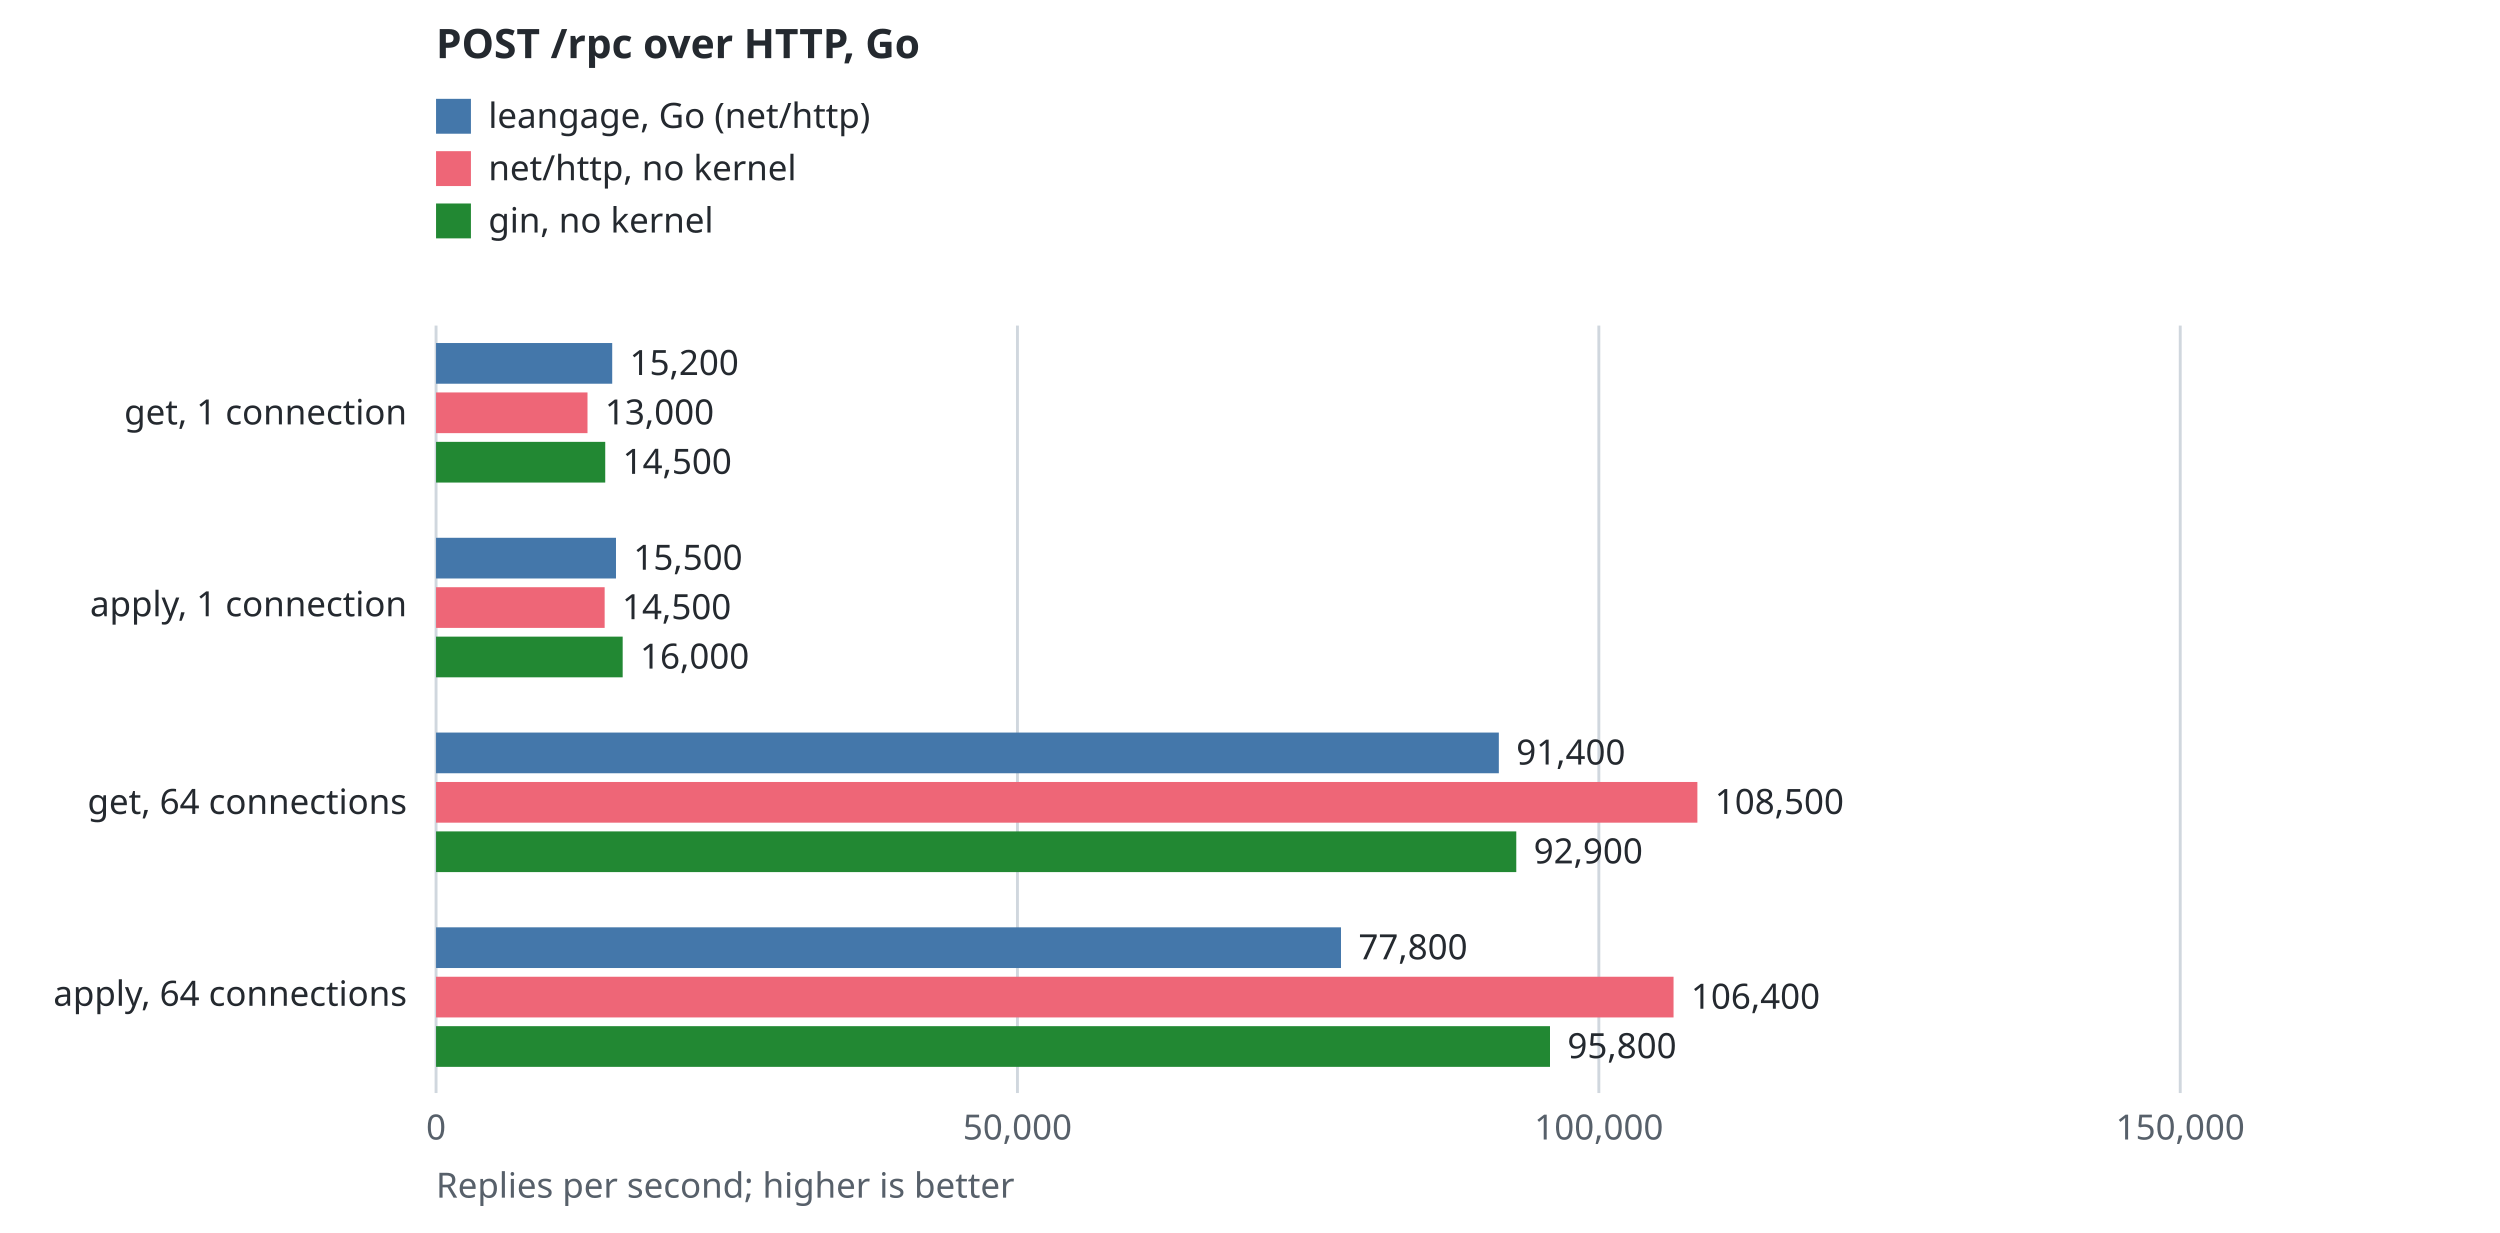
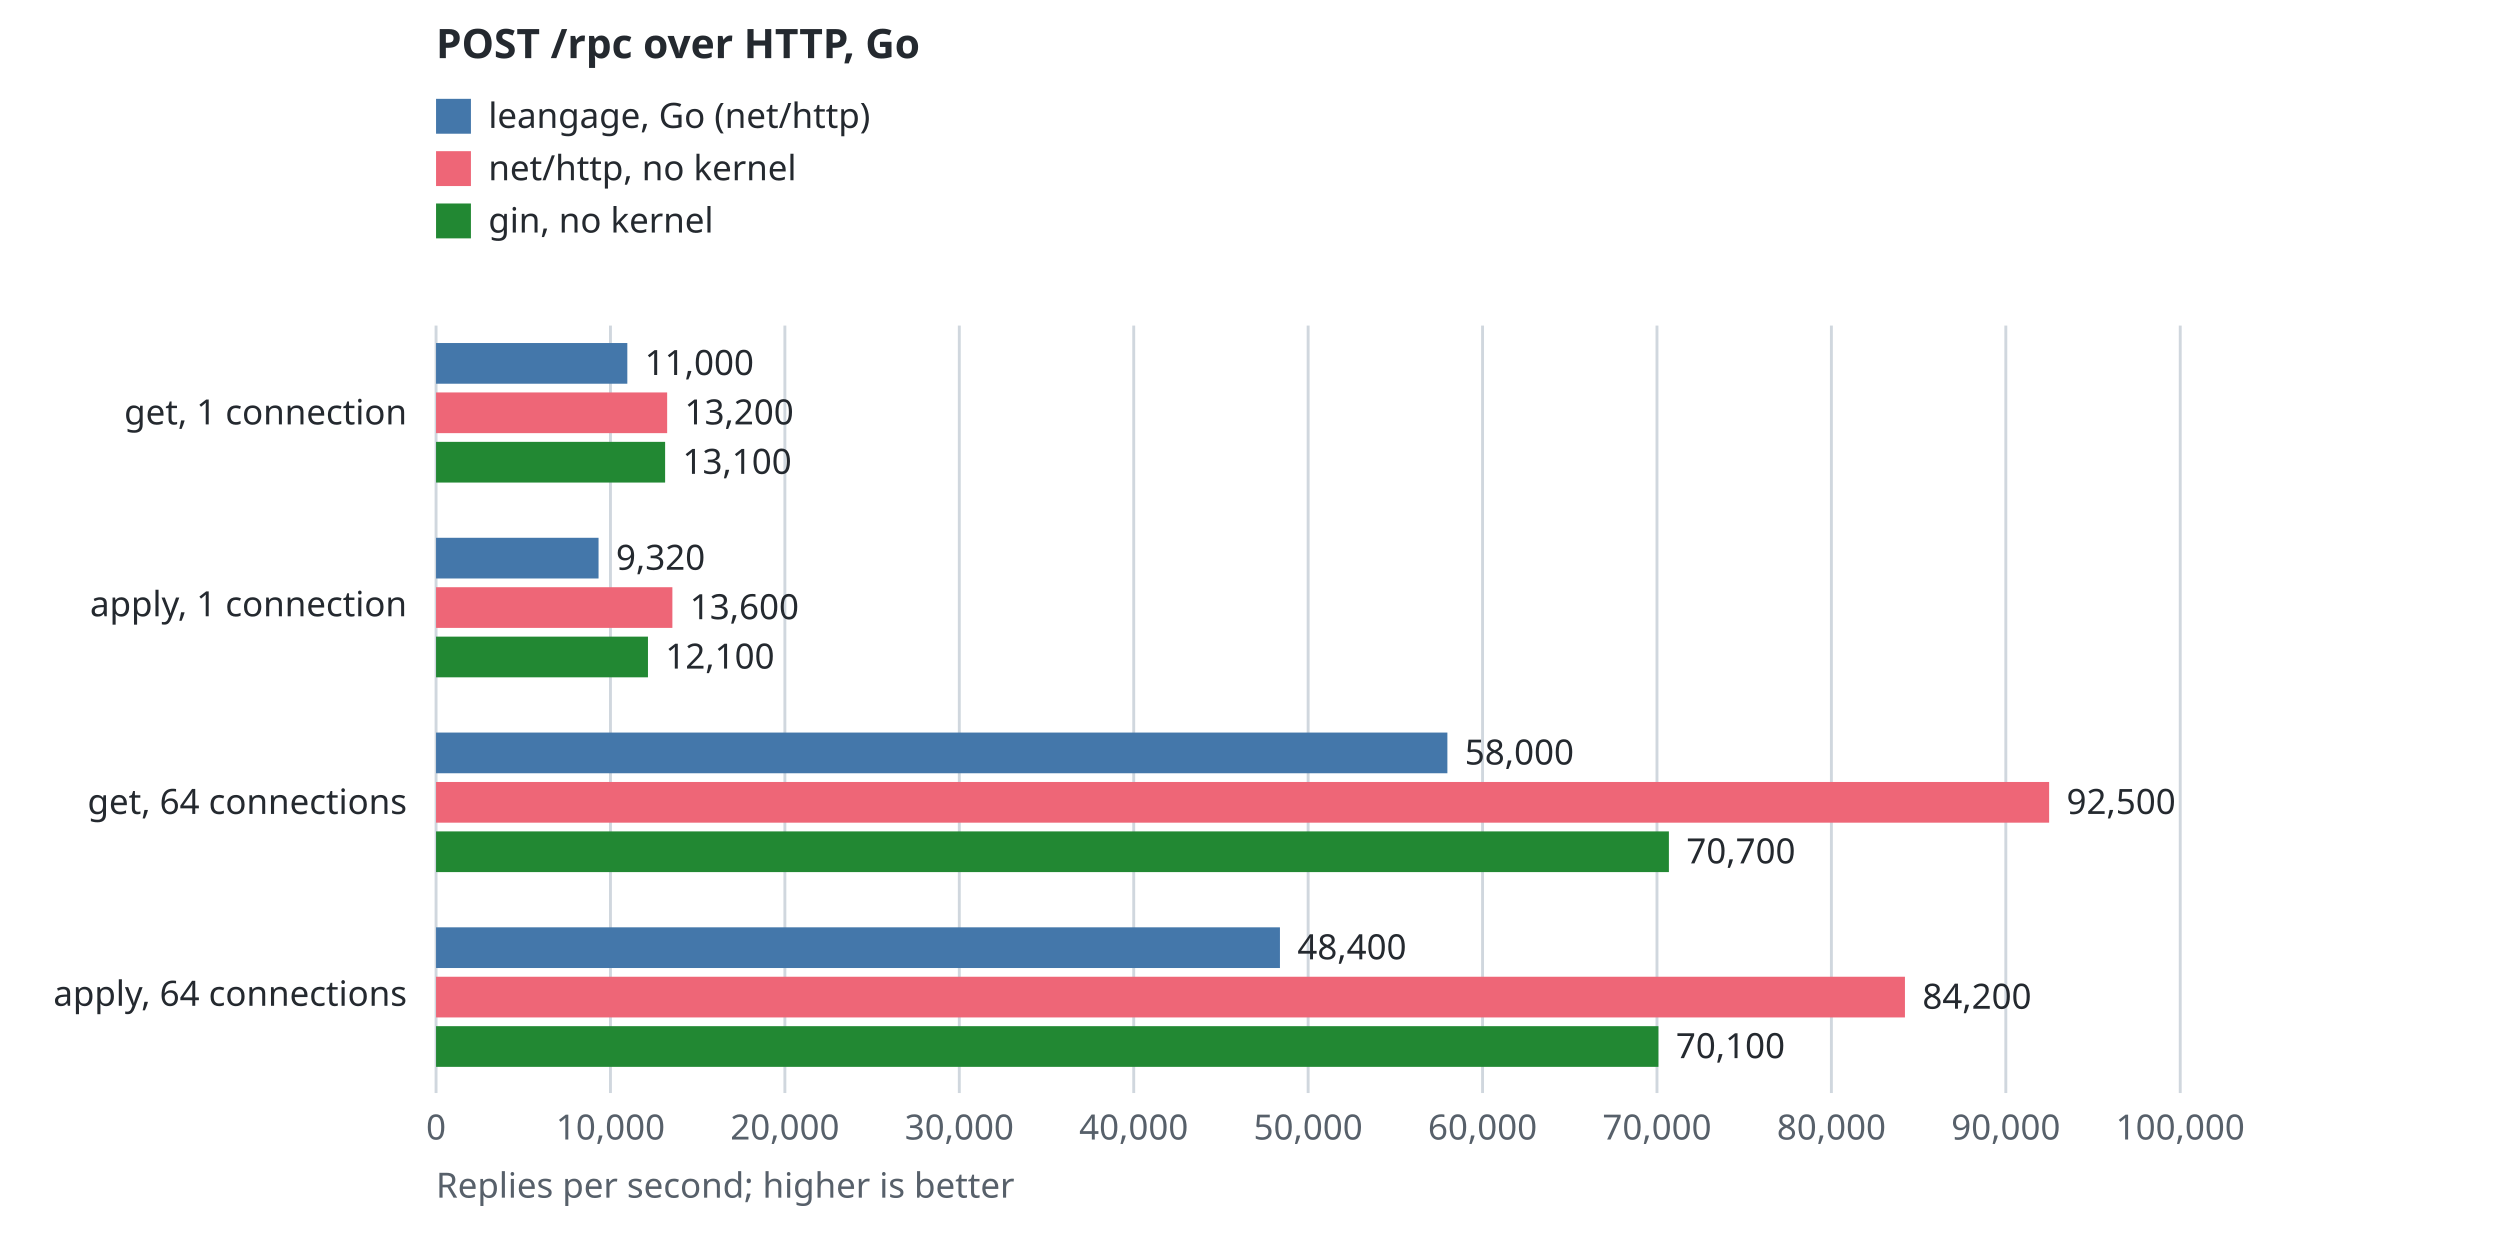
<svg xmlns="http://www.w3.org/2000/svg" viewBox="0 0 860 424" width="860" height="424" role="img">
  <style>text{font-family:system-ui,sans-serif;font-size:12px;fill:#24292f}.title{font-size:14px;font-weight:600}.grid{stroke:#d0d7de}.axis{fill:#57606a}@media(prefers-color-scheme:dark){text{fill:#e6edf3}.grid{stroke:#30363d}.axis{fill:#8b949e}}</style>
  <text class="title" x="150" y="20">POST /rpc over HTTP, Go</text>
  <rect x="150" y="34" width="12" height="12" fill="#4477aa" />
  <text x="168" y="44">leangage, Go (net/http)</text>
  <rect x="150" y="52" width="12" height="12" fill="#ee6677" />
  <text x="168" y="62">net/http, no kernel</text>
  <rect x="150" y="70" width="12" height="12" fill="#228833" />
  <text x="168" y="80">gin, no kernel</text>
  <line class="grid" x1="150.0" y1="112" x2="150.0" y2="376" />
  <text class="axis" x="150.0" y="392" text-anchor="middle">0</text>
-   <line class="grid" x1="350.0" y1="112" x2="350.0" y2="376" />
-   <text class="axis" x="350.0" y="392" text-anchor="middle">50,000</text>
-   <line class="grid" x1="550.0" y1="112" x2="550.0" y2="376" />
-   <text class="axis" x="550.0" y="392" text-anchor="middle">100,000</text>
+   <line class="grid" x1="210.0" y1="112" x2="210.0" y2="376" />
+   <text class="axis" x="210.0" y="392" text-anchor="middle">10,000</text>
+   <line class="grid" x1="270.0" y1="112" x2="270.0" y2="376" />
+   <text class="axis" x="270.0" y="392" text-anchor="middle">20,000</text>
+   <line class="grid" x1="330.0" y1="112" x2="330.0" y2="376" />
+   <text class="axis" x="330.0" y="392" text-anchor="middle">30,000</text>
+   <line class="grid" x1="390.0" y1="112" x2="390.0" y2="376" />
+   <text class="axis" x="390.0" y="392" text-anchor="middle">40,000</text>
+   <line class="grid" x1="450.0" y1="112" x2="450.0" y2="376" />
+   <text class="axis" x="450.0" y="392" text-anchor="middle">50,000</text>
+   <line class="grid" x1="510.0" y1="112" x2="510.0" y2="376" />
+   <text class="axis" x="510.0" y="392" text-anchor="middle">60,000</text>
+   <line class="grid" x1="570.0" y1="112" x2="570.0" y2="376" />
+   <text class="axis" x="570.0" y="392" text-anchor="middle">70,000</text>
+   <line class="grid" x1="630.0" y1="112" x2="630.0" y2="376" />
+   <text class="axis" x="630.0" y="392" text-anchor="middle">80,000</text>
+   <line class="grid" x1="690.0" y1="112" x2="690.0" y2="376" />
+   <text class="axis" x="690.0" y="392" text-anchor="middle">90,000</text>
  <line class="grid" x1="750.0" y1="112" x2="750.0" y2="376" />
-   <text class="axis" x="750.0" y="392" text-anchor="middle">150,000</text>
+   <text class="axis" x="750.0" y="392" text-anchor="middle">100,000</text>
  <text class="axis" x="150" y="412">Replies per second; higher is better</text>
-   <rect x="150" y="118" width="60.6" height="14" fill="#4477aa" />
-   <text x="216.6" y="129">15,200</text>
-   <rect x="150" y="135" width="52.1" height="14" fill="#ee6677" />
-   <text x="208.1" y="146">13,000</text>
-   <rect x="150" y="152" width="58.2" height="14" fill="#228833" />
-   <text x="214.2" y="163">14,500</text>
+   <rect x="150" y="118" width="65.8" height="14" fill="#4477aa" />
+   <text x="221.8" y="129">11,000</text>
+   <rect x="150" y="135" width="79.5" height="14" fill="#ee6677" />
+   <text x="235.5" y="146">13,200</text>
+   <rect x="150" y="152" width="78.8" height="14" fill="#228833" />
+   <text x="234.8" y="163">13,100</text>
  <text x="140" y="146" text-anchor="end">get, 1 connection</text>
-   <rect x="150" y="185" width="61.9" height="14" fill="#4477aa" />
-   <text x="217.9" y="196">15,500</text>
-   <rect x="150" y="202" width="58.0" height="14" fill="#ee6677" />
-   <text x="214.0" y="213">14,500</text>
-   <rect x="150" y="219" width="64.2" height="14" fill="#228833" />
-   <text x="220.2" y="230">16,000</text>
+   <rect x="150" y="185" width="55.9" height="14" fill="#4477aa" />
+   <text x="211.9" y="196">9,320</text>
+   <rect x="150" y="202" width="81.3" height="14" fill="#ee6677" />
+   <text x="237.3" y="213">13,600</text>
+   <rect x="150" y="219" width="72.9" height="14" fill="#228833" />
+   <text x="228.9" y="230">12,100</text>
  <text x="140" y="212" text-anchor="end">apply, 1 connection</text>
-   <rect x="150" y="252" width="365.6" height="14" fill="#4477aa" />
-   <text x="521.6" y="263">91,400</text>
-   <rect x="150" y="269" width="433.9" height="14" fill="#ee6677" />
-   <text x="589.9" y="280">108,500</text>
-   <rect x="150" y="286" width="371.6" height="14" fill="#228833" />
-   <text x="527.6" y="297">92,900</text>
+   <rect x="150" y="252" width="347.9" height="14" fill="#4477aa" />
+   <text x="503.9" y="263">58,000</text>
+   <rect x="150" y="269" width="554.9" height="14" fill="#ee6677" />
+   <text x="710.9" y="280">92,500</text>
+   <rect x="150" y="286" width="424.1" height="14" fill="#228833" />
+   <text x="580.1" y="297">70,700</text>
  <text x="140" y="280" text-anchor="end">get, 64 connections</text>
-   <rect x="150" y="319" width="311.3" height="14" fill="#4477aa" />
-   <text x="467.3" y="330">77,800</text>
-   <rect x="150" y="336" width="425.7" height="14" fill="#ee6677" />
-   <text x="581.7" y="347">106,400</text>
-   <rect x="150" y="353" width="383.2" height="14" fill="#228833" />
-   <text x="539.2" y="364">95,800</text>
+   <rect x="150" y="319" width="290.3" height="14" fill="#4477aa" />
+   <text x="446.3" y="330">48,400</text>
+   <rect x="150" y="336" width="505.3" height="14" fill="#ee6677" />
+   <text x="661.3" y="347">84,200</text>
+   <rect x="150" y="353" width="420.5" height="14" fill="#228833" />
+   <text x="576.5" y="364">70,100</text>
  <text x="140" y="346" text-anchor="end">apply, 64 connections</text>
</svg>
